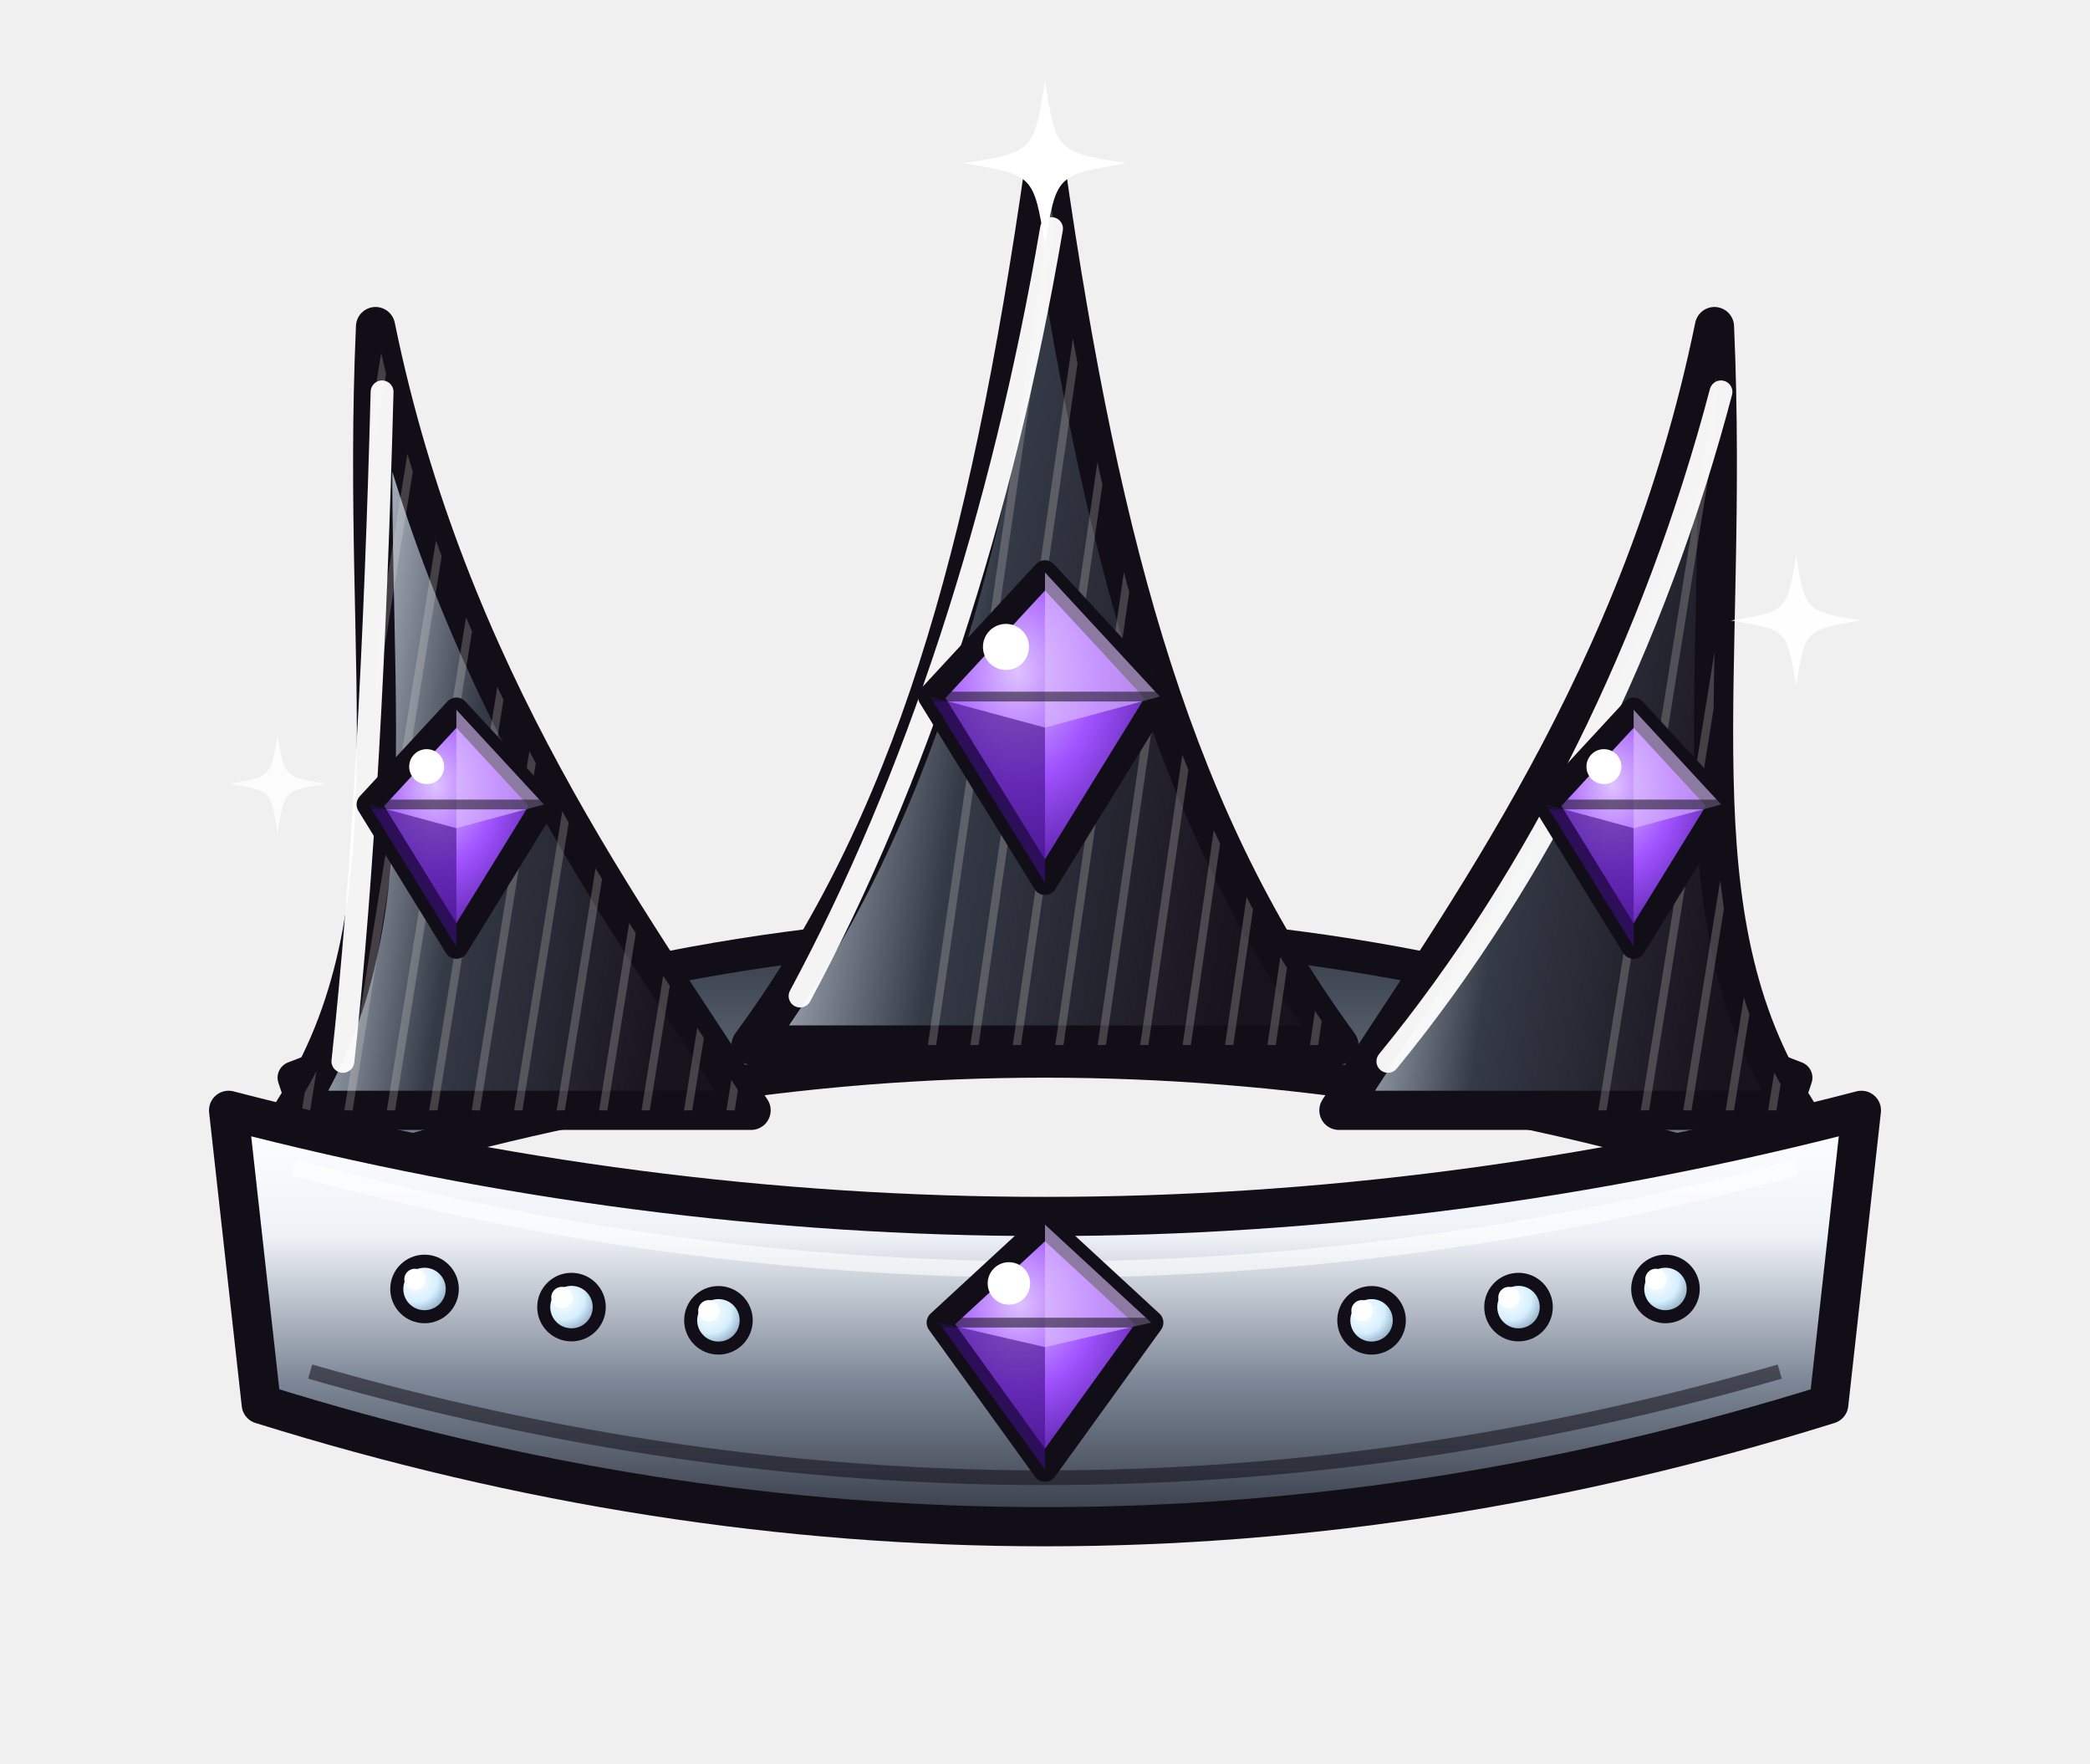
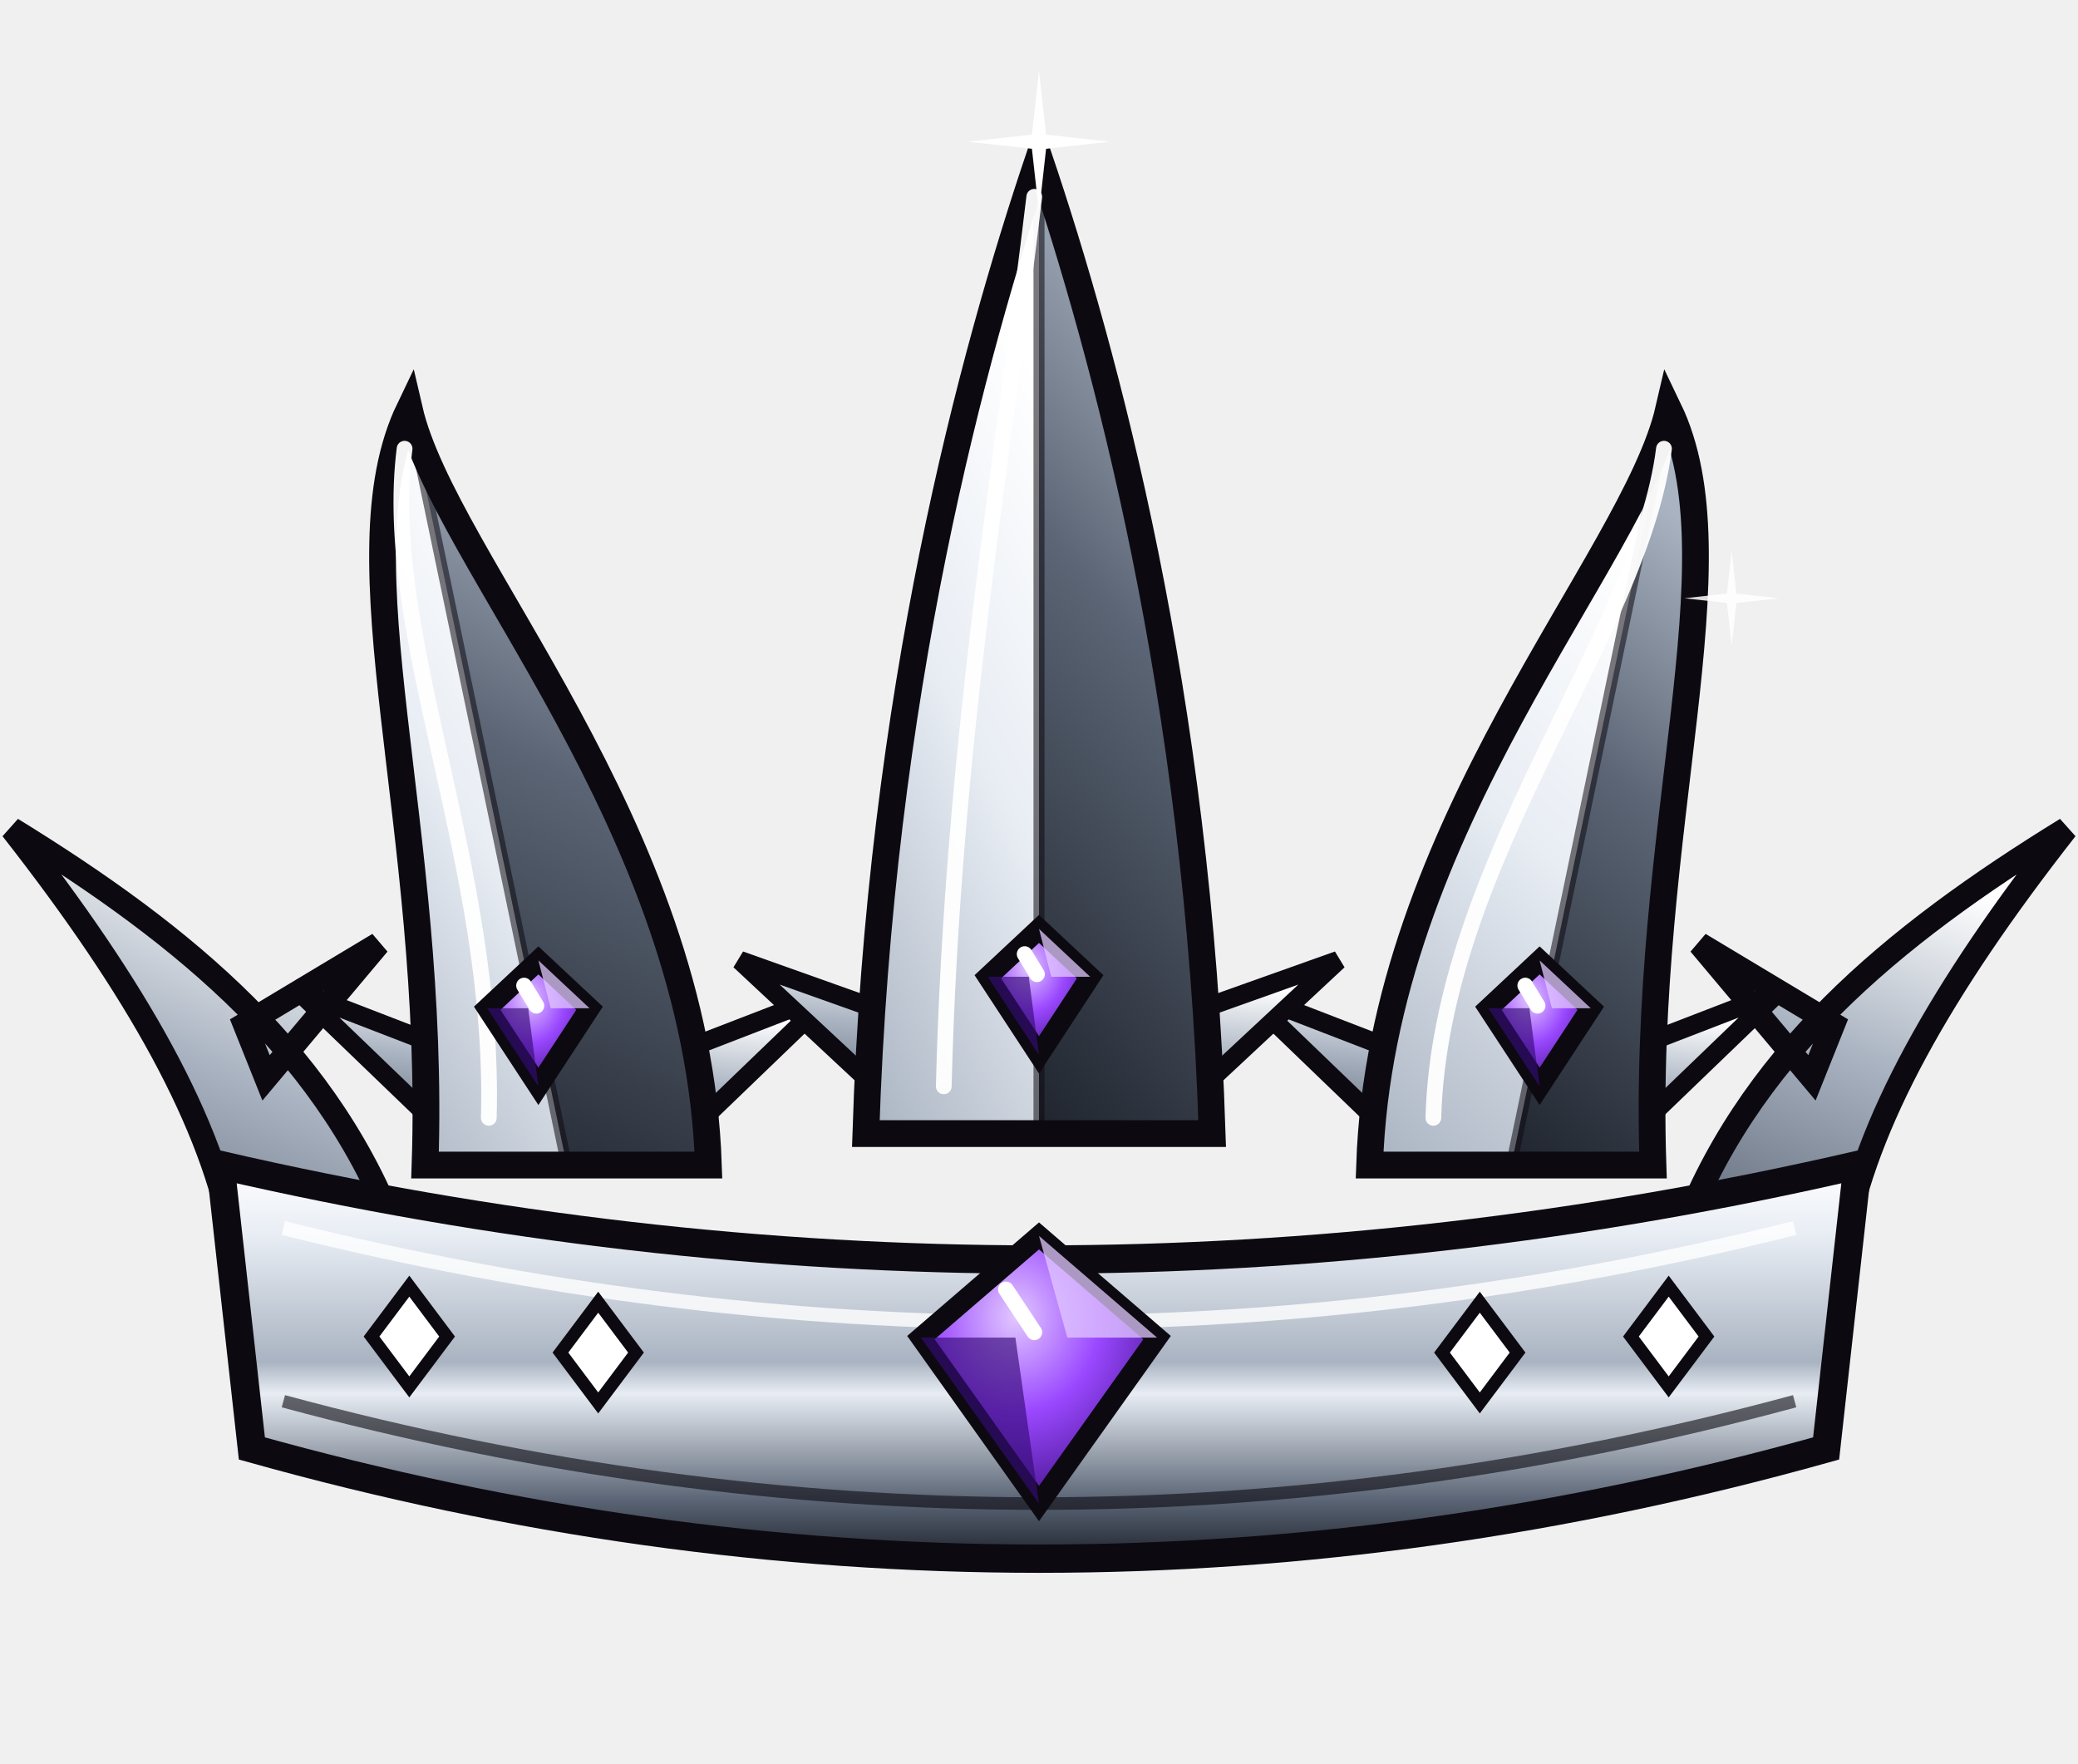
- <svg xmlns="http://www.w3.org/2000/svg" viewBox="-4 -8 128 108" width="128" height="108">
+ <svg xmlns="http://www.w3.org/2000/svg" viewBox="-6 -16 132 112" width="132" height="112">
  <defs>
-     <linearGradient id="m4" x1="0" y1="0" x2="1" y2=".25">
-       <stop offset="0" stop-color="#eef2f7" />
-       <stop offset=".22" stop-color="#aeb7c4" />
-       <stop offset=".5" stop-color="#343a46" />
-       <stop offset="1" stop-color="#17121c" />
+     <linearGradient id="L4" x1="0" y1="1" x2=".35" y2="0">
+       <stop offset="0" stop-color="#a9b3c1" />
+       <stop offset=".55" stop-color="#e8edf4" />
+       <stop offset="1" stop-color="#ffffff" />
    </linearGradient>
-     <linearGradient id="b4" x1="0" y1="0" x2="0" y2="1">
+     <linearGradient id="R4" x1="0" y1="1" x2=".2" y2="0">
+       <stop offset="0" stop-color="#1f242d" />
+       <stop offset=".6" stop-color="#5b6575" />
+       <stop offset="1" stop-color="#a9b3c1" />
+     </linearGradient>
+     <linearGradient id="B4" x1="0" y1="0" x2="0" y2="1">
      <stop offset="0" stop-color="#ffffff" />
-       <stop offset=".3" stop-color="#eef2f7" />
-       <stop offset=".65" stop-color="#7d8797" />
-       <stop offset="1" stop-color="#343a46" />
+       <stop offset=".18" stop-color="#e8edf4" />
+       <stop offset=".5" stop-color="#a9b3c1" />
+       <stop offset=".58" stop-color="#e8edf4" />
+       <stop offset=".85" stop-color="#5b6575" />
+       <stop offset="1" stop-color="#1f242d" />
    </linearGradient>
-     <linearGradient id="in4" x1="0" y1="0" x2="0" y2="1">
-       <stop offset="0" stop-color="#343a46" />
-       <stop offset="1" stop-color="#7d8797" />
+     <linearGradient id="T4" x1="0" y1="1" x2=".4" y2="0">
+       <stop offset="0" stop-color="#5b6575" />
+       <stop offset=".55" stop-color="#a9b3c1" />
+       <stop offset="1" stop-color="#ffffff" />
    </linearGradient>
-     <radialGradient id="ice" cx="35%" cy="35%" r="70%">
-       <stop offset="0" stop-color="#fff" />
-       <stop offset=".55" stop-color="#d6efff" />
-       <stop offset="1" stop-color="#7895ad" />
-     </radialGradient>
-     <clipPath id="s40">
-       <path d="M14 60 C21.7 48 18.04 33.6 19 12 C23.43 33.6 34.3 48 42 60 Z" />
-     </clipPath>
-     <clipPath id="s41">
-       <path d="M42 56 C51.9 42.5 56.53 26.3 60 2 C63.47 26.3 68.1 42.5 78 56 Z" />
-     </clipPath>
-     <clipPath id="s42">
-       <path d="M78 60 C85.7 48 96.57 33.6 101 12 C101.96 33.6 98.3 48 106 60 Z" />
-     </clipPath>
-     <radialGradient id="g40" cx="38%" cy="32%" r="78%">
-       <stop offset="0" stop-color="#dfc2ff" />
-       <stop offset=".45" stop-color="#a052ff" />
-       <stop offset="1" stop-color="#3f0f85" />
-     </radialGradient>
-     <radialGradient id="g41" cx="38%" cy="32%" r="78%">
-       <stop offset="0" stop-color="#dfc2ff" />
-       <stop offset=".45" stop-color="#a052ff" />
-       <stop offset="1" stop-color="#3f0f85" />
-     </radialGradient>
-     <radialGradient id="g42" cx="38%" cy="32%" r="78%">
-       <stop offset="0" stop-color="#dfc2ff" />
-       <stop offset=".45" stop-color="#a052ff" />
-       <stop offset="1" stop-color="#3f0f85" />
-     </radialGradient>
-     <radialGradient id="g4band" cx="38%" cy="32%" r="78%">
-       <stop offset="0" stop-color="#dfc2ff" />
-       <stop offset=".45" stop-color="#a052ff" />
-       <stop offset="1" stop-color="#3f0f85" />
+     <radialGradient id="G4" cx="40%" cy="30%" r="80%">
+       <stop offset="0" stop-color="#e2c8ff" />
+       <stop offset=".45" stop-color="#9a48ff" />
+       <stop offset="1" stop-color="#360a78" />
    </radialGradient>
  </defs>
-   <g fill="none" stroke="#f4f1ea" stroke-width="1.6" stroke-linejoin="round" stroke-linecap="round" stroke-dasharray="14 5 3 6" opacity=".7">
-     <path d="M14 60 C21.7 48 18.04 33.6 19 12 C23.43 33.6 34.3 48 42 60 Z" />
-     <path d="M42 56 C51.9 42.5 56.53 26.3 60 2 C63.47 26.3 68.1 42.5 78 56 Z" />
-     <path d="M78 60 C85.7 48 96.57 33.6 101 12 C101.96 33.6 98.3 48 106 60 Z" />
-     <path d="M10 60 Q60 73 110 60 L108 78 Q60 93 12 78 Z" />
+   <g fill="url(#T4)" stroke="#0c0a10" stroke-width="1.5" stroke-linejoin="miter">
+     <path d="M19.4 63 C15.15 51.1 5.8 43.45 -5.25 36.65 C2.74 46.85 7.5 55.35 8.86 63 Z M10.9 52.46 L18.04 43.96 L9.54 49.06 Z" />
+     <path d="M100.6 63 C104.85 51.1 114.2 43.45 125.25 36.65 C117.26 46.85 112.5 55.35 111.14 63 Z M109.1 52.46 L101.96 43.96 L110.46 49.06 Z" />
  </g>
-   <path d="M14 58 Q60 40 106 58 L104 64 Q60 50 16 64 Z" fill="url(#in4)" stroke="#120e17" stroke-width="2" stroke-linejoin="round" />
-   <g fill="url(#m4)" stroke="#120e17" stroke-width="2.4" stroke-linejoin="round">
-     <path d="M14 60 C21.7 48 18.04 33.6 19 12 C23.43 33.6 34.3 48 42 60 Z" />
-     <path d="M42 56 C51.9 42.5 56.53 26.3 60 2 C63.47 26.3 68.1 42.5 78 56 Z" />
-     <path d="M78 60 C85.7 48 96.57 33.6 101 12 C101.96 33.6 98.3 48 106 60 Z" />
-   </g>
-   <g stroke="#f4f1ea" stroke-width=".5" opacity=".22">
-     <g clip-path="url(#s40)">
-       <path d="M20.5 8 L11.5 64" />
-       <path d="M23.1 8 L14.1 64" />
-       <path d="M25.7 8 L16.7 64" />
-       <path d="M28.3 8 L19.3 64" />
-       <path d="M30.9 8 L21.9 64" />
-       <path d="M33.5 8 L24.5 64" />
-       <path d="M36.1 8 L27.1 64" />
-       <path d="M38.7 8 L29.7 64" />
-       <path d="M41.3 8 L32.3 64" />
-       <path d="M43.9 8 L34.9 64" />
-       <path d="M46.5 8 L37.5 64" />
-       <path d="M49.1 8 L40.1 64" />
-     </g>
-     <g clip-path="url(#s41)">
-       <path d="M61.5 -2 L52.5 60" />
-       <path d="M64.1 -2 L55.1 60" />
-       <path d="M66.7 -2 L57.7 60" />
-       <path d="M69.3 -2 L60.3 60" />
-       <path d="M71.9 -2 L62.9 60" />
-       <path d="M74.5 -2 L65.5 60" />
-       <path d="M77.1 -2 L68.1 60" />
-       <path d="M79.7 -2 L70.7 60" />
-       <path d="M82.3 -2 L73.3 60" />
-       <path d="M84.9 -2 L75.9 60" />
-     </g>
-     <g clip-path="url(#s42)">
-       <path d="M102.5 8 L93.5 64" />
-       <path d="M105.1 8 L96.1 64" />
-       <path d="M107.7 8 L98.7 64" />
-       <path d="M110.3 8 L101.3 64" />
-       <path d="M112.9 8 L103.9 64" />
-     </g>
-   </g>
-   <g fill="none" stroke="#ffffff" stroke-width="1.4" stroke-linecap="round" opacity=".95">
-     <path d="M17 57 C18.25 45.6 19 31.2 19.4 16" />
-     <path d="M45 53 C52.1 39.8 57.4 23.6 60.4 6" />
-     <path d="M81 57 C90.35 45.6 97.4 31.2 101.4 16" />
-   </g>
-   <path d="M10 60 Q60 73 110 60 L108 78 Q60 93 12 78 Z" fill="url(#b4)" stroke="#120e17" stroke-width="2.4" stroke-linejoin="round" />
-   <path d="M14 63.5 Q60 76 106 63.5" fill="none" stroke="#fff" stroke-width="1" opacity=".6" />
-   <path d="M15 76 Q60 89 105 76" fill="none" stroke="#120e17" stroke-width=".9" opacity=".55" />
-   <path d="M23.95 35.47 L29.31 41.27 L23.95 49.97 L18.59 41.27 Z" fill="url(#g40)" stroke="#120e17" stroke-width="1.5" stroke-linejoin="round" />
-   <path d="M23.95 35.47 L29.31 41.27 L23.95 42.72 Z" fill="#dfc2ff" opacity=".6" />
-   <path d="M18.59 41.27 L23.95 42.72 L23.95 49.97 Z" fill="#3f0f85" opacity=".6" />
-   <path d="M18.59 41.27 L29.31 41.27" stroke="#120e17" stroke-width=".6" opacity=".55" />
-   <circle cx="22.13" cy="38.95" r="1.07" fill="#fff" />
-   <path d="M60 27.06 L67.03 34.66 L60 46.06 L52.97 34.66 Z" fill="url(#g41)" stroke="#120e17" stroke-width="1.5" stroke-linejoin="round" />
-   <path d="M60 27.06 L67.03 34.66 L60 36.56 Z" fill="#dfc2ff" opacity=".6" />
-   <path d="M52.97 34.66 L60 36.56 L60 46.06 Z" fill="#3f0f85" opacity=".6" />
-   <path d="M52.97 34.66 L67.03 34.66" stroke="#120e17" stroke-width=".6" opacity=".55" />
-   <circle cx="57.61" cy="31.62" r="1.41" fill="#fff" />
-   <path d="M96.05 35.47 L101.41 41.27 L96.05 49.97 L90.69 41.27 Z" fill="url(#g42)" stroke="#120e17" stroke-width="1.5" stroke-linejoin="round" />
-   <path d="M96.05 35.47 L101.41 41.27 L96.05 42.72 Z" fill="#dfc2ff" opacity=".6" />
-   <path d="M90.69 41.27 L96.05 42.72 L96.05 49.97 Z" fill="#3f0f85" opacity=".6" />
-   <path d="M90.69 41.27 L101.41 41.27" stroke="#120e17" stroke-width=".6" opacity=".55" />
-   <circle cx="94.23" cy="38.95" r="1.07" fill="#fff" />
-   <circle cx="22" cy="70.94" r="1.7" fill="url(#ice)" stroke="#120e17" stroke-width=".8" />
-   <circle cx="21.41" cy="70.35" r="0.65" fill="#fff" />
-   <circle cx="31" cy="72.05" r="1.7" fill="url(#ice)" stroke="#120e17" stroke-width=".8" />
-   <circle cx="30.41" cy="71.46" r="0.65" fill="#fff" />
-   <circle cx="40" cy="72.86" r="1.7" fill="url(#ice)" stroke="#120e17" stroke-width=".8" />
-   <circle cx="39.41" cy="72.27" r="0.65" fill="#fff" />
-   <circle cx="80" cy="72.86" r="1.7" fill="url(#ice)" stroke="#120e17" stroke-width=".8" />
-   <circle cx="79.41" cy="72.27" r="0.65" fill="#fff" />
-   <circle cx="89" cy="72.05" r="1.7" fill="url(#ice)" stroke="#120e17" stroke-width=".8" />
-   <circle cx="88.41" cy="71.46" r="0.65" fill="#fff" />
-   <circle cx="98" cy="70.94" r="1.7" fill="url(#ice)" stroke="#120e17" stroke-width=".8" />
-   <circle cx="97.41" cy="70.35" r="0.65" fill="#fff" />
-   <path d="M60 67 L66.5 73 L60 82 L53.5 73 Z" fill="url(#g4band)" stroke="#120e17" stroke-width="1.5" stroke-linejoin="round" />
-   <path d="M60 67 L66.5 73 L60 74.5 Z" fill="#dfc2ff" opacity=".6" />
-   <path d="M53.5 73 L60 74.5 L60 82 Z" fill="#3f0f85" opacity=".6" />
-   <path d="M53.5 73 L66.5 73" stroke="#120e17" stroke-width=".6" opacity=".55" />
-   <circle cx="57.79" cy="70.6" r="1.3" fill="#fff" />
-   <path d="M60 -3 C60.7 1.3 60.7 1.3 65 2 C60.7 2.7 60.7 2.7 60 7 C59.3 2.7 59.3 2.7 55 2 C59.3 1.3 59.3 1.3 60 -3 Z" fill="#fff" opacity="1.0" />
-   <path d="M106 26 C106.56 29.44 106.56 29.44 110 30 C106.56 30.56 106.56 30.56 106 34 C105.44 30.56 105.44 30.56 102 30 C105.44 29.44 105.44 29.44 106 26 Z" fill="#fff" opacity="0.9" />
-   <path d="M13 37 C13.42 39.58 13.42 39.58 16 40 C13.42 40.42 13.42 40.42 13 43 C12.58 40.42 12.58 40.42 10 40 C12.58 39.58 12.58 39.58 13 37 Z" fill="#fff" opacity="0.8" />
+   <path d="M22.35 56 L13 47 L25.95 52 Z M37.65 56 L47 47 L34.05 52 Z" fill="url(#T4)" stroke="#0c0a10" stroke-width="1.2" stroke-linejoin="miter" />
+   <path d="M21 58 C21.72 36.4 15.38 19.6 20 10 L30 58 Z" fill="url(#L4)" />
+   <path d="M30 58 L20 10 C22.22 19.6 38.28 36.4 39 58 Z" fill="url(#R4)" />
+   <path d="M21 58 C21.72 36.4 15.38 19.6 20 10 C22.22 19.6 38.28 36.4 39 58 Z" fill="none" stroke="#0c0a10" stroke-width="1.7" stroke-linejoin="miter" stroke-miterlimit="12" />
+   <path d="M30 58 L20 10" stroke="#0c0a10" stroke-width=".7" opacity=".55" />
+   <path d="M25.05 55 C25.5 38.8 18.2 24.4 19.7 12.5" fill="none" stroke="#ffffff" stroke-width="1" stroke-linecap="round" opacity=".95" />
+   <path d="M82.35 56 L73 47 L85.95 52 Z M97.65 56 L107 47 L94.05 52 Z" fill="url(#T4)" stroke="#0c0a10" stroke-width="1.2" stroke-linejoin="miter" />
+   <path d="M81 58 C81.72 36.4 97.78 19.6 100 10 L90 58 Z" fill="url(#L4)" />
+   <path d="M90 58 L100 10 C104.62 19.6 98.28 36.4 99 58 Z" fill="url(#R4)" />
+   <path d="M81 58 C81.72 36.4 97.78 19.6 100 10 C104.62 19.6 98.28 36.4 99 58 Z" fill="none" stroke="#0c0a10" stroke-width="1.7" stroke-linejoin="miter" stroke-miterlimit="12" />
+   <path d="M90 58 L100 10" stroke="#0c0a10" stroke-width=".7" opacity=".55" />
+   <path d="M85.05 55 C85.5 38.8 98.2 24.4 99.7 12.5" fill="none" stroke="#ffffff" stroke-width="1" stroke-linecap="round" opacity=".95" />
+   <path d="M50.65 54 L41 45 L55.05 50 Z M69.35 54 L79 45 L64.95 50 Z" fill="url(#T4)" stroke="#0c0a10" stroke-width="1.2" stroke-linejoin="miter" />
+   <path d="M49 56 C49.88 28.1 55.82 6.4 60 -6 L60 56 Z" fill="url(#L4)" />
+   <path d="M60 56 L60 -6 C64.18 6.4 70.12 28.1 71 56 Z" fill="url(#R4)" />
+   <path d="M49 56 C49.88 28.1 55.82 6.4 60 -6 C64.18 6.4 70.12 28.1 71 56 Z" fill="none" stroke="#0c0a10" stroke-width="1.7" stroke-linejoin="miter" stroke-miterlimit="12" />
+   <path d="M60 56 L60 -6" stroke="#0c0a10" stroke-width=".7" opacity=".55" />
+   <path d="M53.95 53 C54.5 31.2 57.8 12.6 59.7 -3.5" fill="none" stroke="#ffffff" stroke-width="1" stroke-linecap="round" opacity=".95" />
+   <path d="M8 58 Q60 70 112 58 L110 76 Q60 90 10 76 Z" fill="url(#B4)" stroke="#0c0a10" stroke-width="1.8" stroke-linejoin="miter" />
+   <path d="M12 62 Q60 74 108 62" fill="none" stroke="#ffffff" stroke-width=".9" opacity=".8" />
+   <path d="M12 73 Q60 86 108 73" fill="none" stroke="#0c0a10" stroke-width=".8" opacity=".6" />
+   <path d="M20 65.69 L22.4 68.89 L20 72.09 L17.6 68.89 Z" fill="#ffffff" stroke="#0c0a10" stroke-width=".8" />
+   <path d="M32 66.71 L34.4 69.91 L32 73.11 L29.6 69.91 Z" fill="#ffffff" stroke="#0c0a10" stroke-width=".8" />
+   <path d="M88 66.71 L90.4 69.91 L88 73.11 L85.6 69.91 Z" fill="#ffffff" stroke="#0c0a10" stroke-width=".8" />
+   <path d="M100 65.69 L102.4 68.89 L100 72.09 L97.6 68.89 Z" fill="#ffffff" stroke="#0c0a10" stroke-width=".8" />
+   <path d="M60 62.5 L67.5 68.96 L60 79.5 L52.5 68.96 Z" fill="url(#G4)" stroke="#0c0a10" stroke-width="1.3" stroke-linejoin="miter" />
+   <path d="M60 62.5 L67.5 68.96 L61.8 68.96 Z" fill="#e2c8ff" opacity=".75" />
+   <path d="M52.5 68.96 L60 79.5 L58.5 68.96 Z" fill="#360a78" opacity=".65" />
+   <path d="M57.9 65.9 L59.7 68.62" stroke="#fff" stroke-width="1" stroke-linecap="round" />
+   <path d="M28.2 45 L31.45 48.04 L28.2 53 L24.95 48.04 Z" fill="url(#G4)" stroke="#0c0a10" stroke-width="1.3" stroke-linejoin="miter" />
+   <path d="M28.2 45 L31.45 48.04 L28.98 48.04 Z" fill="#e2c8ff" opacity=".75" />
+   <path d="M24.95 48.04 L28.2 53 L27.55 48.04 Z" fill="#360a78" opacity=".65" />
+   <path d="M27.29 46.6 L28.07 47.88" stroke="#fff" stroke-width="1" stroke-linecap="round" />
+   <path d="M60 43 L63.25 46.04 L60 51 L56.75 46.04 Z" fill="url(#G4)" stroke="#0c0a10" stroke-width="1.3" stroke-linejoin="miter" />
+   <path d="M60 43 L63.25 46.04 L60.78 46.04 Z" fill="#e2c8ff" opacity=".75" />
+   <path d="M56.75 46.04 L60 51 L59.35 46.04 Z" fill="#360a78" opacity=".65" />
+   <path d="M59.09 44.6 L59.87 45.88" stroke="#fff" stroke-width="1" stroke-linecap="round" />
+   <path d="M91.8 45 L95.05 48.04 L91.8 53 L88.55 48.04 Z" fill="url(#G4)" stroke="#0c0a10" stroke-width="1.3" stroke-linejoin="miter" />
+   <path d="M91.8 45 L95.05 48.04 L92.58 48.04 Z" fill="#e2c8ff" opacity=".75" />
+   <path d="M88.55 48.04 L91.8 53 L91.15 48.04 Z" fill="#360a78" opacity=".65" />
+   <path d="M90.89 46.6 L91.67 47.88" stroke="#fff" stroke-width="1" stroke-linecap="round" />
+   <path d="M60 -11.5 L60.45 -7.45 L64.5 -7 L60.45 -6.55 L60 -2.5 L59.55 -6.55 L55.5 -7 L59.55 -7.45 Z" fill="#fff" opacity="1.0" />
+   <path d="M104 19 L104.3 21.7 L107 22 L104.3 22.3 L104 25 L103.7 22.3 L101 22 L103.7 21.7 Z" fill="#fff" opacity="0.85" />
</svg>
